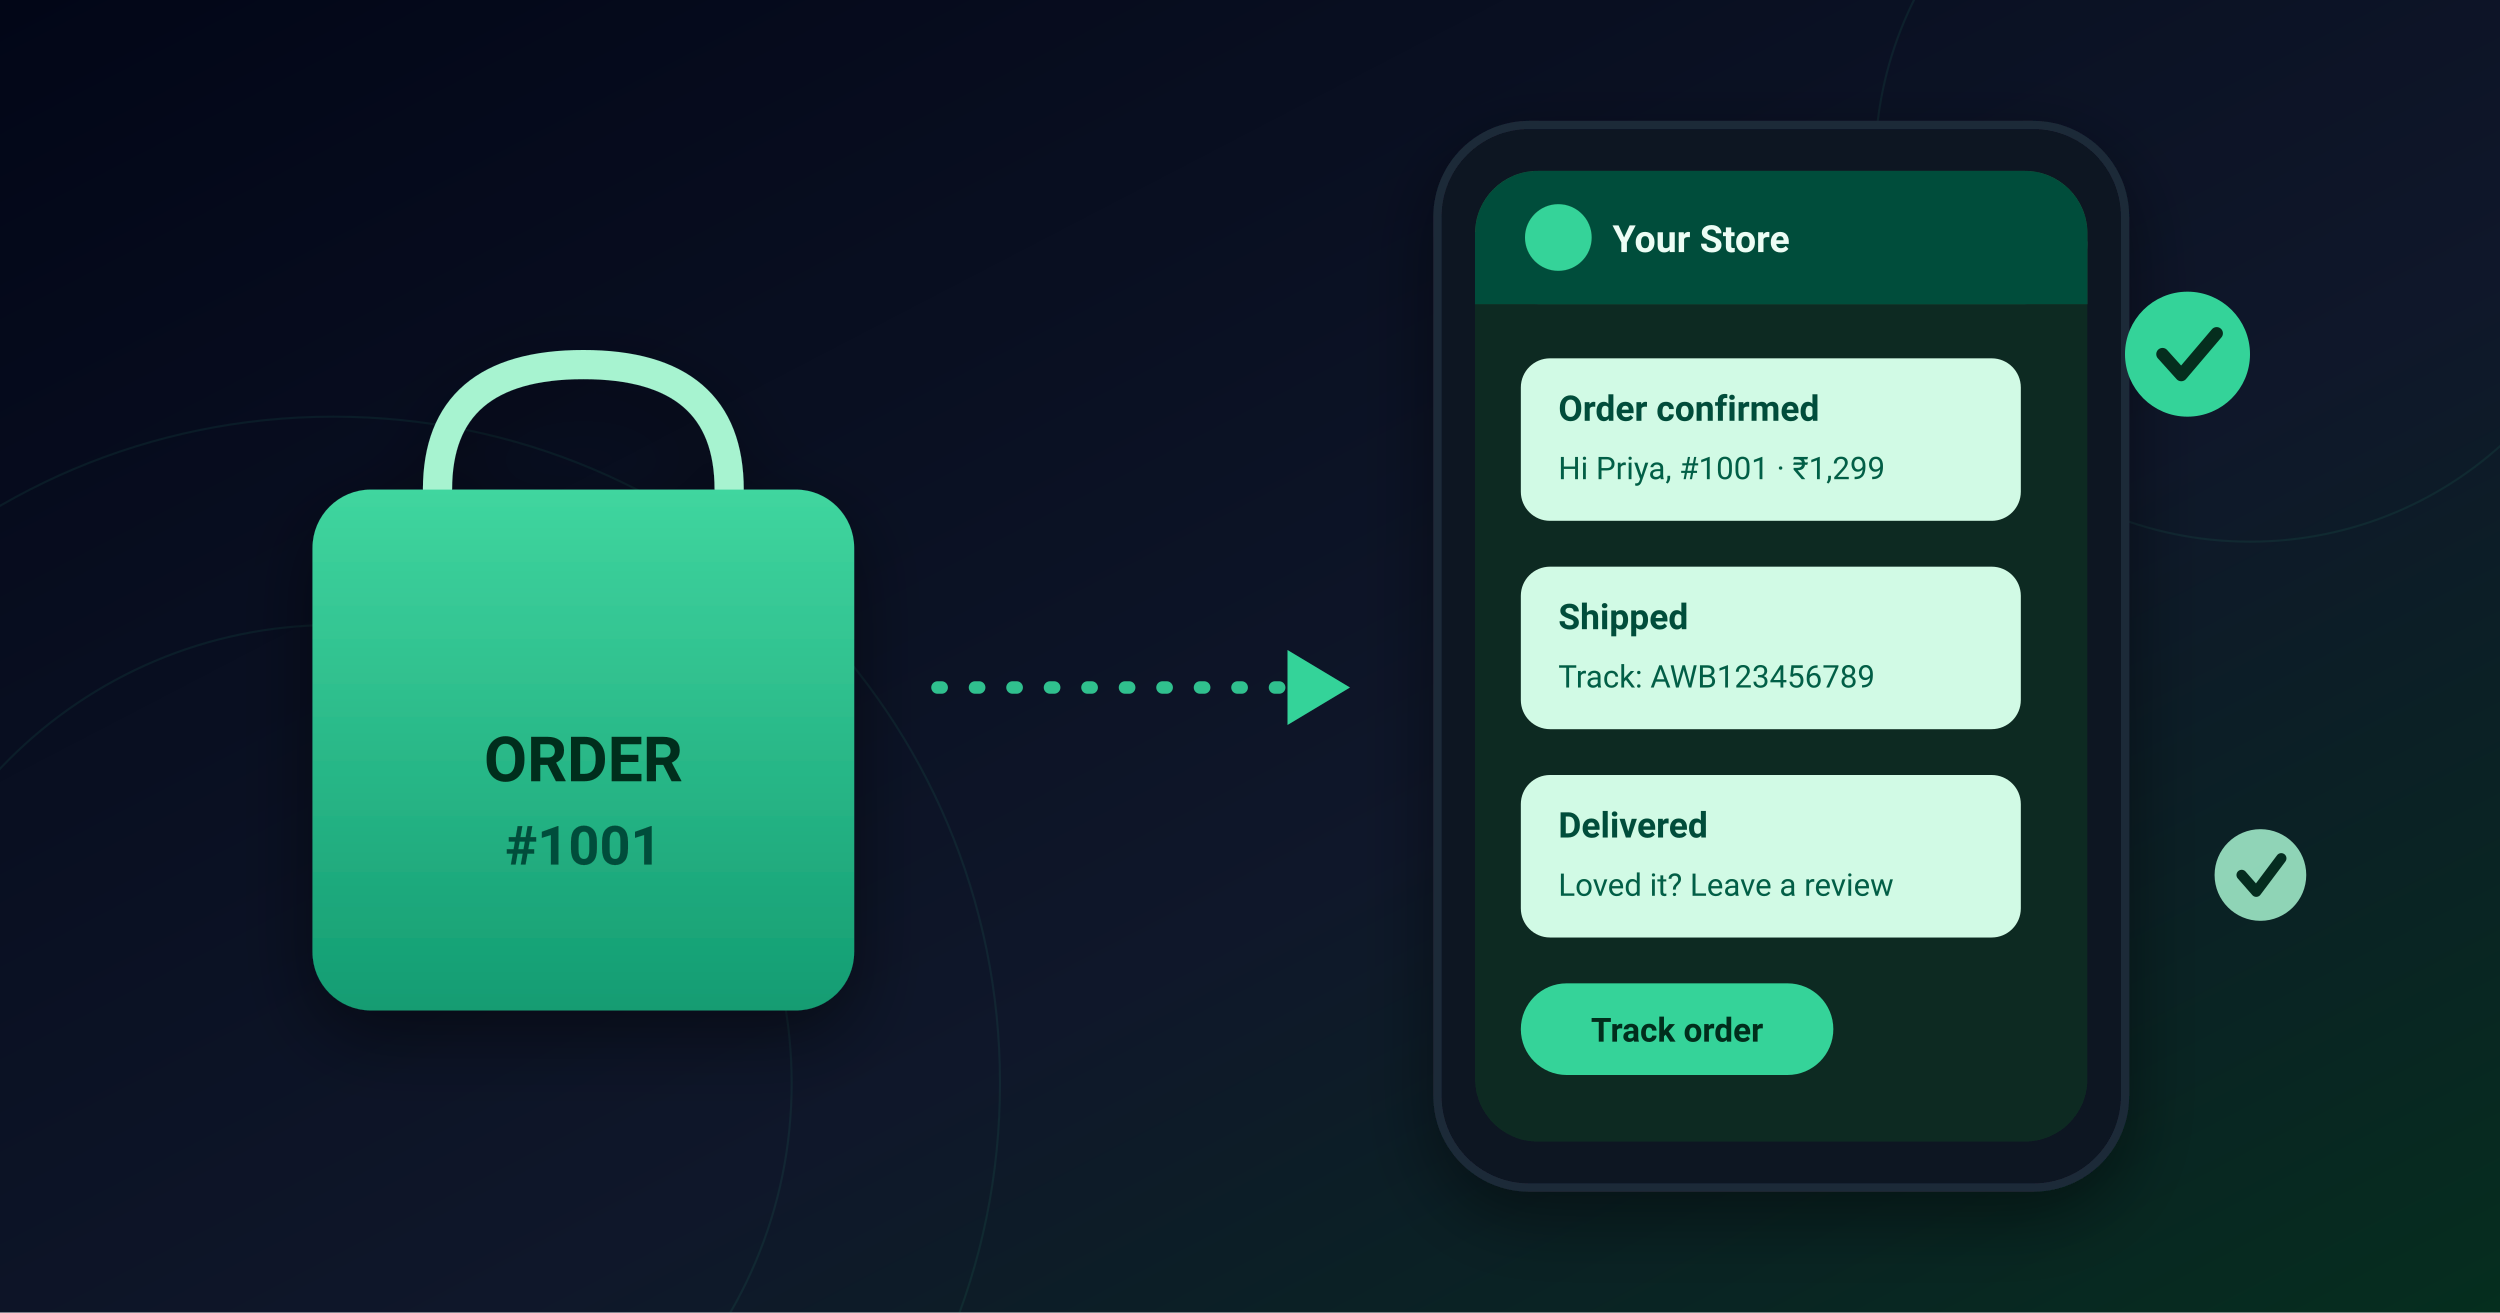
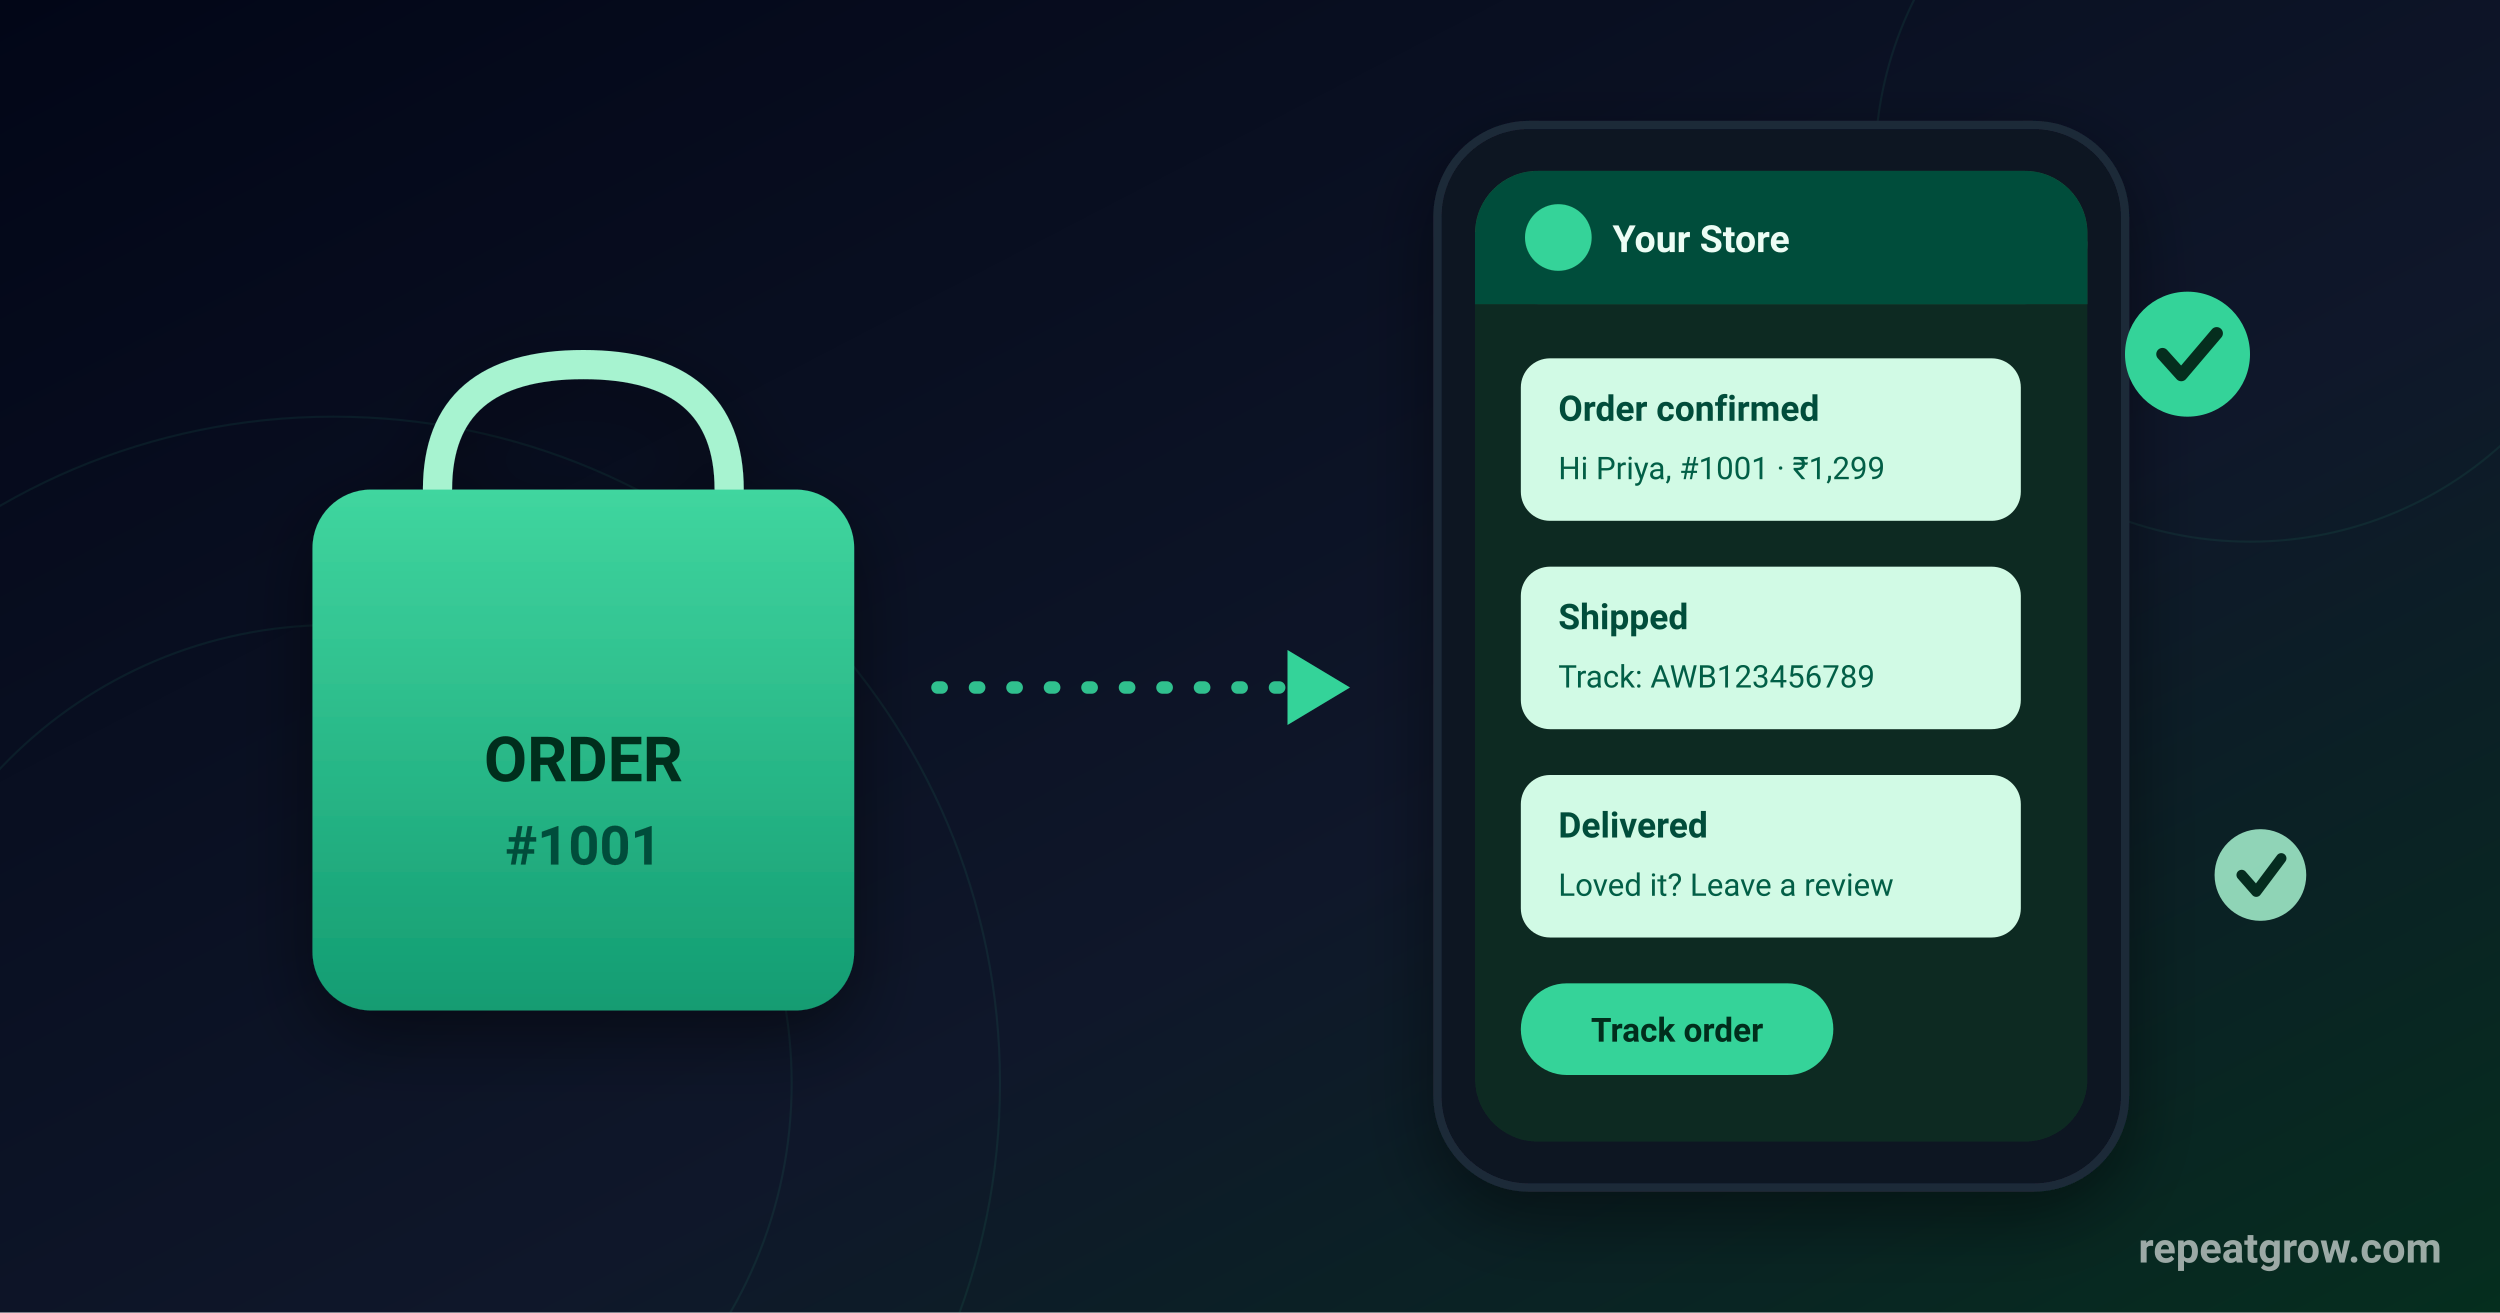
<svg xmlns="http://www.w3.org/2000/svg" viewBox="0 0 1200 630" width="1200" height="630" role="img" aria-labelledby="t">
  <defs>
    <linearGradient id="bg" x1="0" y1="0" x2="1" y2="1">
      <stop offset="0" stop-color="#020617" />
      <stop offset="0.6" stop-color="#0f172a" />
      <stop offset="1" stop-color="#052e1e" />
    </linearGradient>
    <linearGradient id="bag" x1="0" y1="0" x2="0" y2="1">
      <stop offset="0" stop-color="#34d399" />
      <stop offset="1" stop-color="#059669" />
    </linearGradient>
    <filter id="soft" x="-20%" y="-20%" width="140%" height="140%">
      <feDropShadow dx="0" dy="12" stdDeviation="18" flood-color="#000" flood-opacity="0.45" />
    </filter>
  </defs>
  <rect width="1200" height="630" fill="url(#bg)" />
  <g opacity="0.08" stroke="#34d399">
    <circle cx="160" cy="520" r="220" fill="none" />
    <circle cx="160" cy="520" r="320" fill="none" />
    <circle cx="1080" cy="80" r="180" fill="none" />
  </g>
  <g transform="translate(150 175)" filter="url(#soft)">
    <path d="M60 60 Q60 0 130 0 Q200 0 200 60" fill="none" stroke="#a7f3d0" stroke-width="14" stroke-linecap="round" />
    <rect x="0" y="60" width="260" height="250" rx="28" fill="url(#bag)" />
    <rect x="0" y="60" width="260" height="250" rx="28" fill="#ffffff" opacity="0.06" />
    <text x="130" y="200" text-anchor="middle" font-family="Segoe UI, Roboto, Helvetica, Arial, sans-serif" font-size="30" font-weight="700" fill="#052e1e">ORDER</text>
    <text x="130" y="240" text-anchor="middle" font-family="Segoe UI, Roboto, Helvetica, Arial, sans-serif" font-size="26" font-weight="600" fill="#064e3b">#1001</text>
  </g>
  <g stroke="#34d399" stroke-width="6" fill="none" stroke-linecap="round" stroke-dasharray="2 16" opacity="0.9">
    <path d="M450 330 C 520 330, 560 330, 620 330" />
  </g>
  <path d="M618 312 L648 330 L618 348 Z" fill="#34d399" />
  <g transform="translate(690 60)" filter="url(#soft)">
    <rect x="0" y="0" width="330" height="510" rx="44" fill="#0b1220" stroke="#1f2937" stroke-width="4" />
    <rect x="18" y="22" width="294" height="466" rx="30" fill="#0f2a22" />
    <rect x="18" y="22" width="294" height="64" rx="30" fill="#064e3b" />
    <rect x="18" y="56" width="294" height="30" fill="#064e3b" />
    <circle cx="58" cy="54" r="16" fill="#34d399" />
    <text x="84" y="61" font-family="Segoe UI, Roboto, Helvetica, Arial, sans-serif" font-size="18" font-weight="600" fill="#ecfdf5">Your Store</text>
    <g font-family="Segoe UI, Roboto, Helvetica, Arial, sans-serif">
      <rect x="40" y="112" width="240" height="78" rx="14" fill="#d1fae5" />
      <text x="58" y="142" font-size="17" font-weight="700" fill="#064e3b">Order confirmed</text>
      <text x="58" y="170" font-size="15" fill="#065f46">Hi Priya, #1001 · ₹1,299</text>
      <rect x="40" y="212" width="240" height="78" rx="14" fill="#d1fae5" />
      <text x="58" y="242" font-size="17" font-weight="700" fill="#064e3b">Shipped</text>
      <text x="58" y="270" font-size="15" fill="#065f46">Track: AWB123456789</text>
      <rect x="40" y="312" width="240" height="78" rx="14" fill="#d1fae5" />
      <text x="58" y="342" font-size="17" font-weight="700" fill="#064e3b">Delivered</text>
      <text x="58" y="370" font-size="15" fill="#065f46">Loved it? Leave a review</text>
      <rect x="40" y="412" width="150" height="44" rx="22" fill="#34d399" />
      <text x="115" y="440" text-anchor="middle" font-size="16" font-weight="700" fill="#052e1e">Track order</text>
    </g>
  </g>
  <g transform="translate(1050 170)">
    <circle r="30" fill="#34d399" />
    <path d="M-12 0 L-3 10 L14 -10" stroke="#052e1e" stroke-width="6" fill="none" stroke-linecap="round" stroke-linejoin="round" />
  </g>
  <g transform="translate(1085 420)" opacity="0.85">
    <circle r="22" fill="#a7f3d0" />
    <path d="M-9 0 L-2 8 L10 -8" stroke="#052e1e" stroke-width="5" fill="none" stroke-linecap="round" stroke-linejoin="round" />
  </g>
+   <text id="rg-brand" x="1172" y="606" text-anchor="end" font-family="Segoe UI, Roboto, Helvetica, Arial, sans-serif" font-size="20" font-weight="600" fill="#ffffff" fill-opacity="0.6">repeatgrow.com</text>
</svg>
